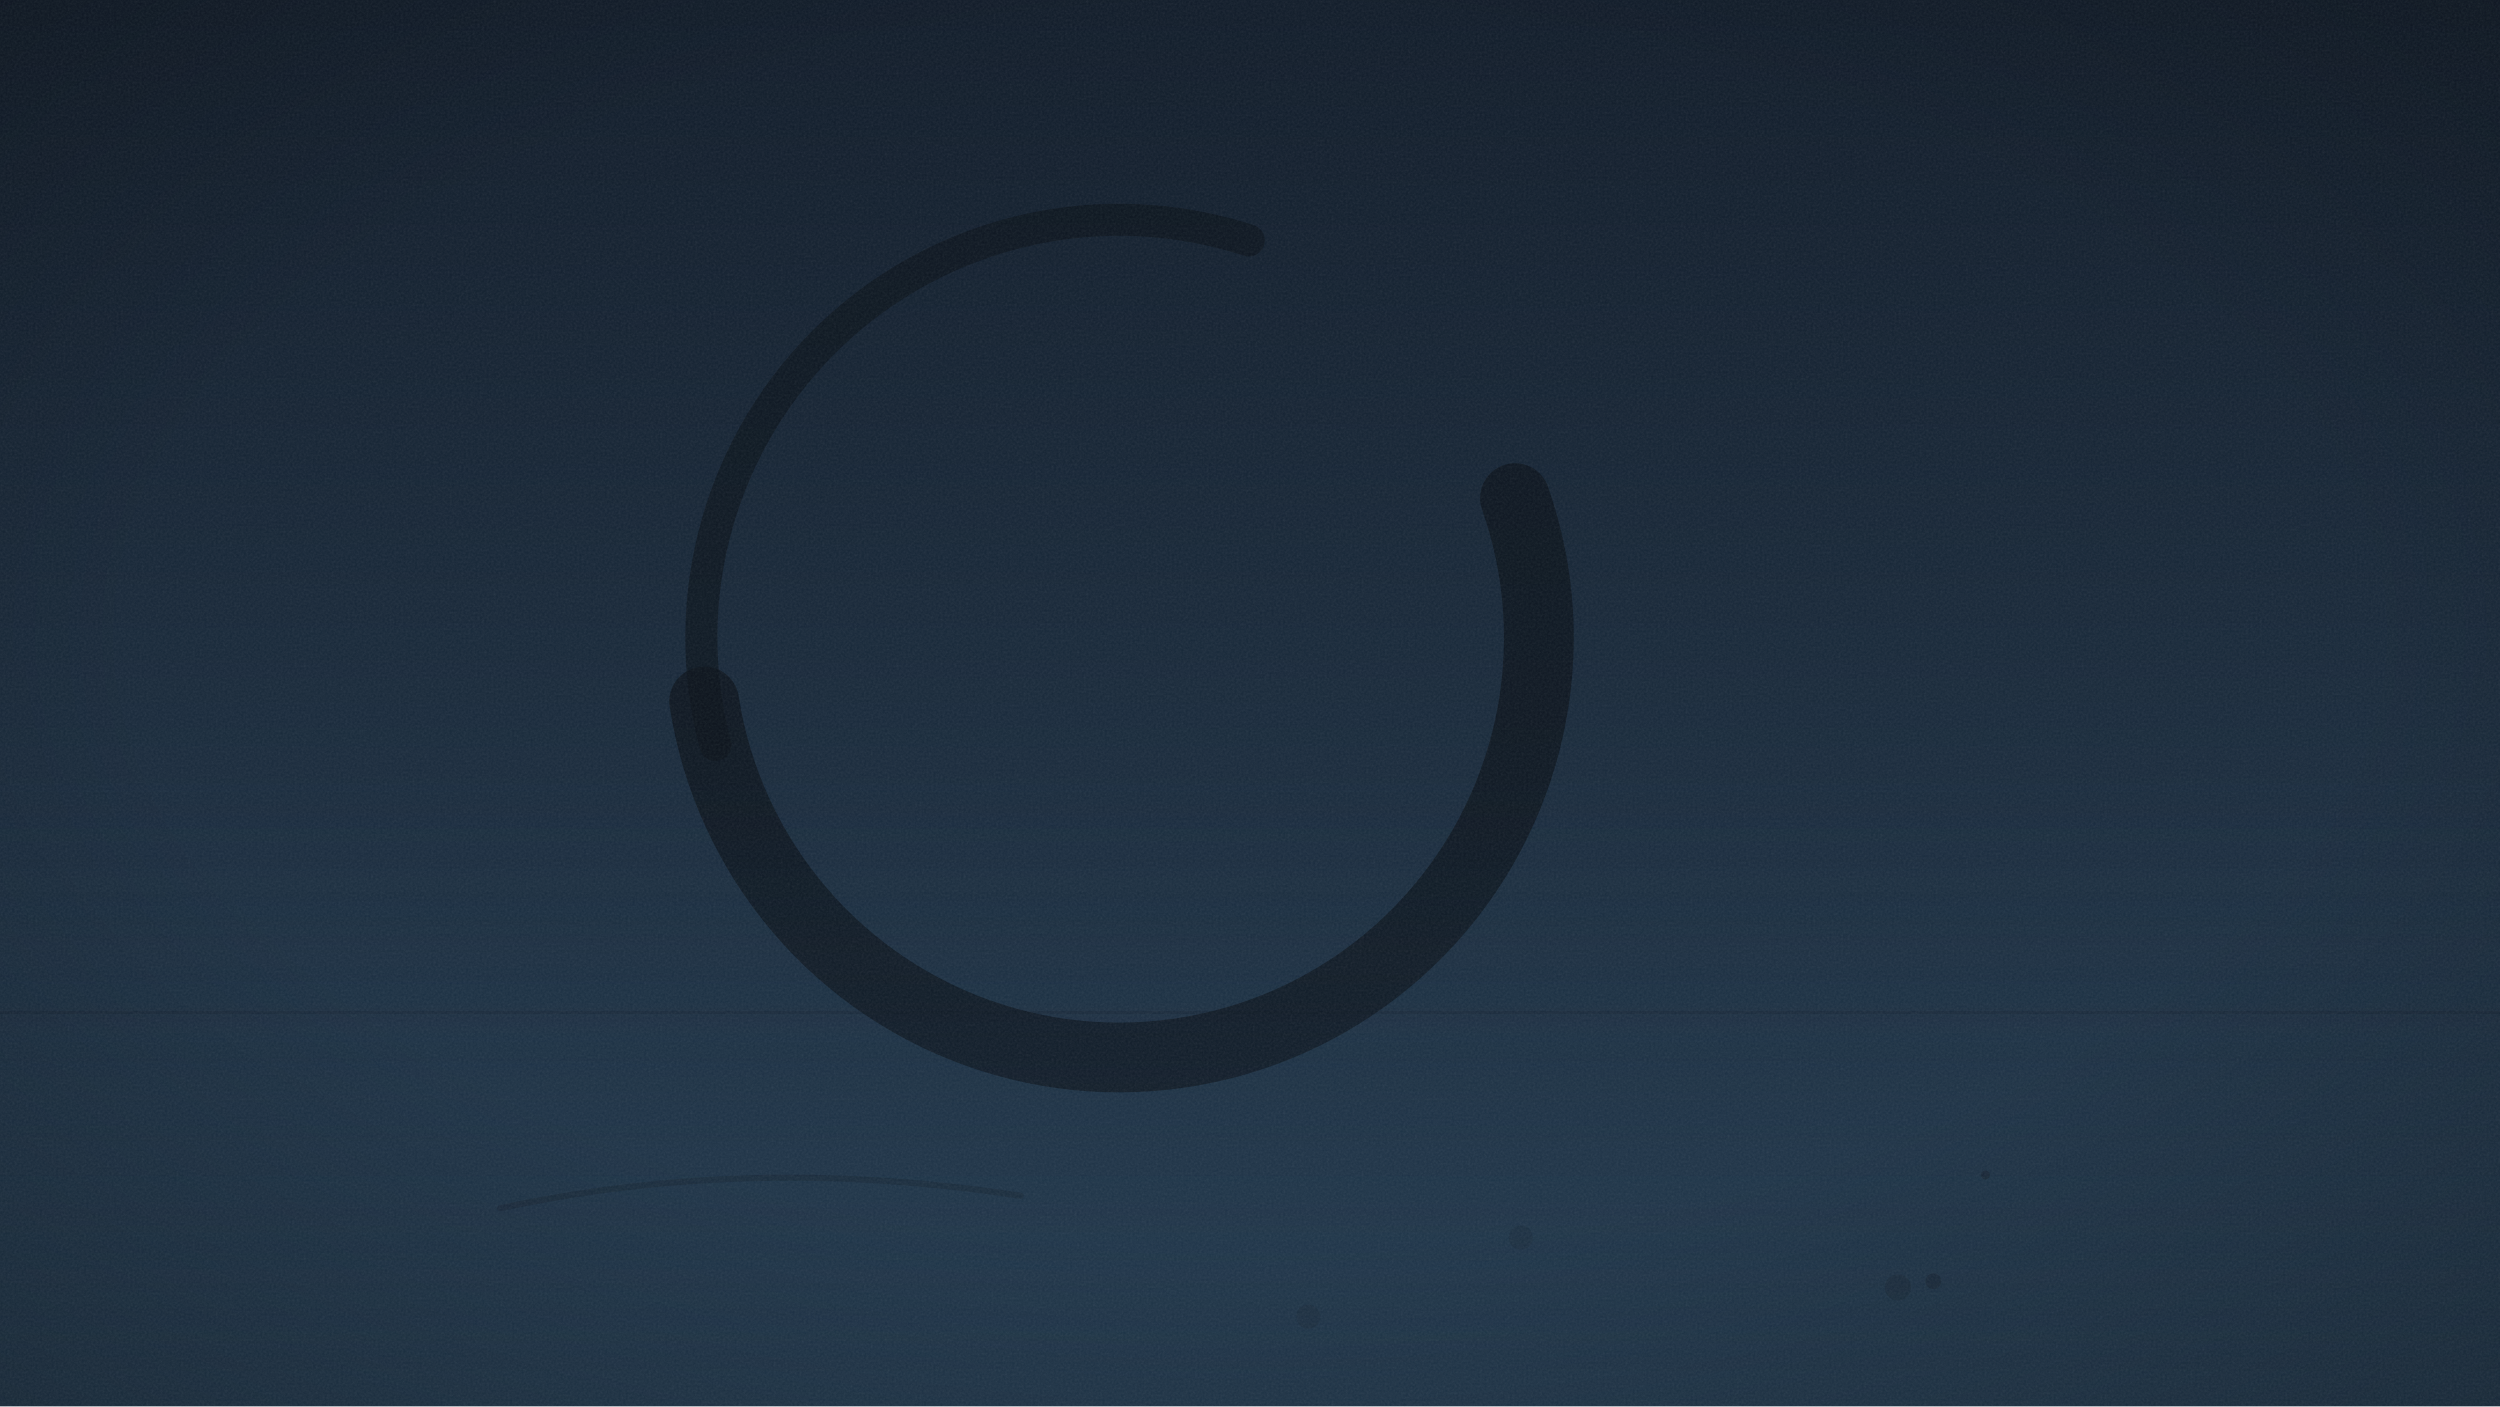
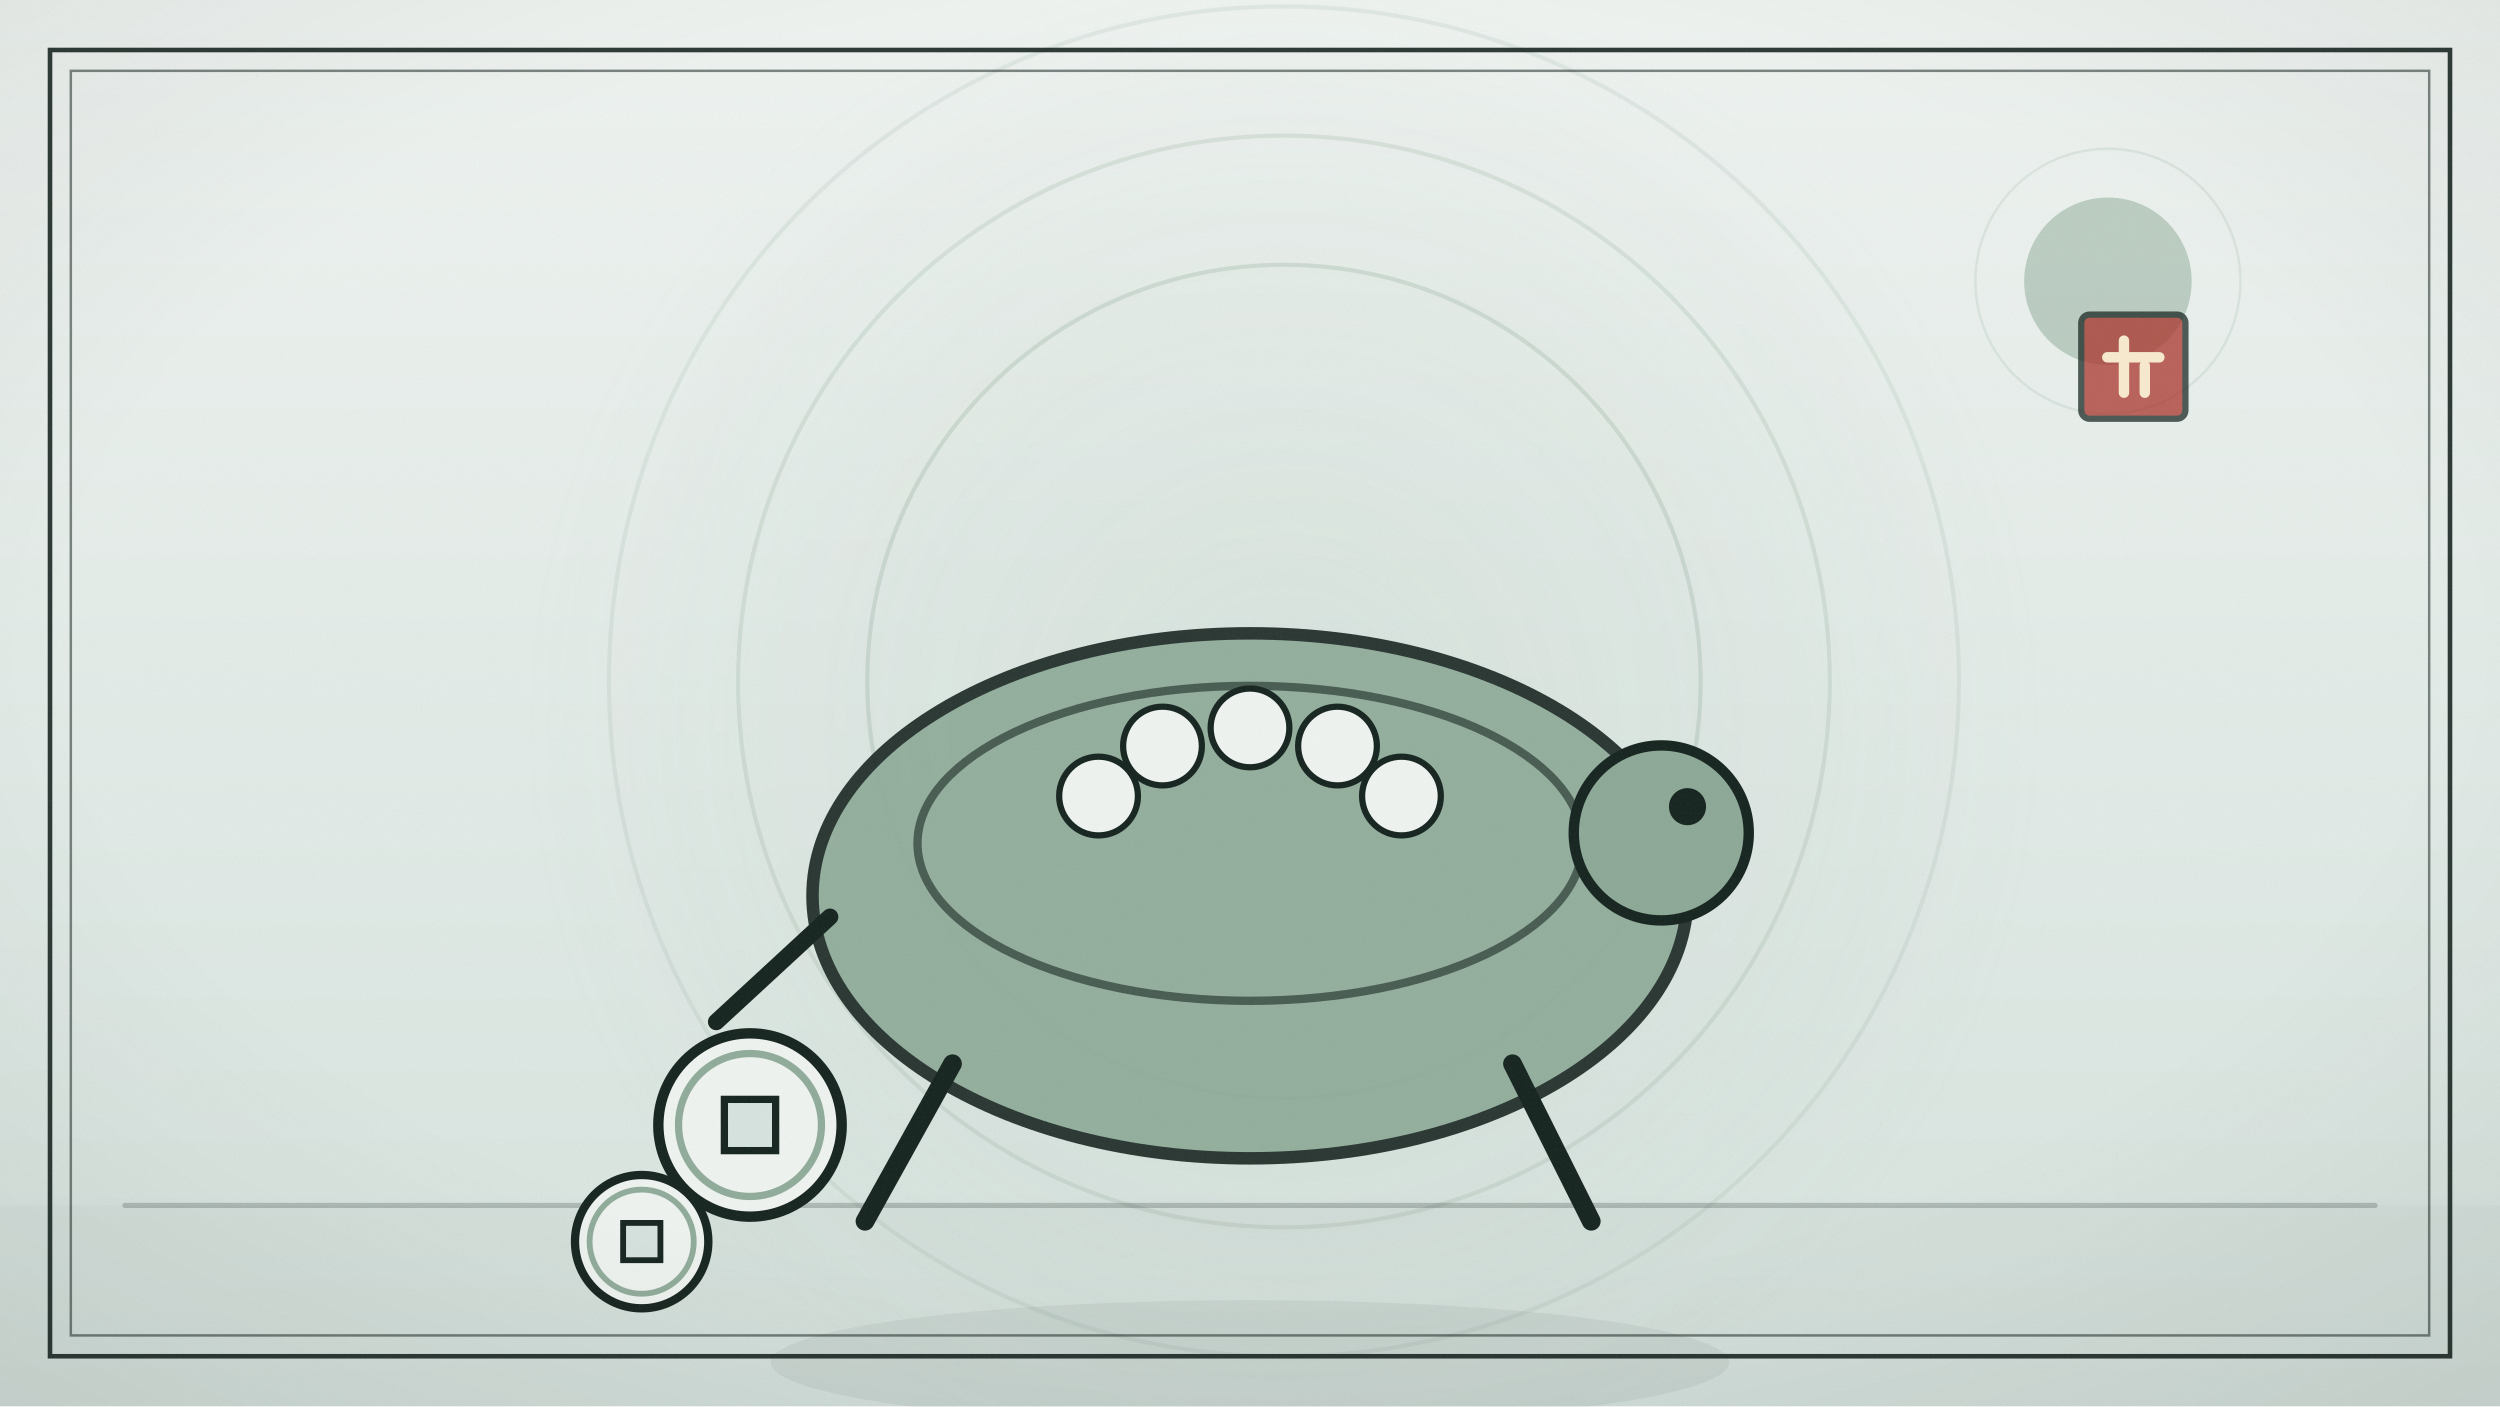
- <svg xmlns="http://www.w3.org/2000/svg" viewBox="0 0 1200 675" width="1200" height="675" role="img" aria-label="정운타임즈 동양풍 일러스트">
+ <svg xmlns="http://www.w3.org/2000/svg" viewBox="0 0 1200 675" width="1200" height="675" role="img" aria-label="정운타임즈 일러스트 · shop">
  <defs>
-     <linearGradient id="sky55002" x1="0" y1="0" x2="0" y2="1">
-       <stop offset="0" stop-color="#101b29" />
-       <stop offset="1" stop-color="#20374c" />
+     <linearGradient id="paper55002" x1="0" y1="0" x2="0" y2="1">
+       <stop offset="0" stop-color="#eef3f0" />
+       <stop offset="1" stop-color="#d6e2dd" />
    </linearGradient>
-     <radialGradient id="disc55002" cx="0.42" cy="0.38" r="0.62">
-       <stop offset="0" stop-color="#e6c078" stop-opacity="0.98" />
-       <stop offset="0.72" stop-color="#e6c078" stop-opacity="0.86" />
-       <stop offset="1" stop-color="#e6c078" stop-opacity="0.55" />
+     <radialGradient id="wash55002" cx="0.5" cy="0.5" r="0.5">
+       <stop offset="0" stop-color="#8ca896" stop-opacity="0.16" />
+       <stop offset="0.62" stop-color="#8ca896" stop-opacity="0.07" />
+       <stop offset="1" stop-color="#8ca896" stop-opacity="0" />
    </radialGradient>
-     <linearGradient id="mist55002" x1="0" y1="0" x2="0" y2="1">
-       <stop offset="0" stop-color="#7f97ab" stop-opacity="0" />
-       <stop offset="0.5" stop-color="#7f97ab" stop-opacity="0.38" />
-       <stop offset="1" stop-color="#7f97ab" stop-opacity="0" />
+     <linearGradient id="fade55002" x1="0" y1="0" x2="0" y2="1">
+       <stop offset="0" stop-color="#d6e2dd" stop-opacity="0" />
+       <stop offset="1" stop-color="#16241f" stop-opacity="0.10" />
    </linearGradient>
-     <linearGradient id="fade55002" x1="0" y1="0" x2="0" y2="1">
-       <stop offset="0" stop-color="#20374c" stop-opacity="0" />
-       <stop offset="1" stop-color="#20374c" stop-opacity="0.3" />
-     </linearGradient>
-     <radialGradient id="vig55002" cx="0.5" cy="0.45" r="0.8">
-       <stop offset="0.55" stop-color="#000" stop-opacity="0" />
-       <stop offset="1" stop-color="#000" stop-opacity="0.32" />
+     <radialGradient id="vig55002" cx="0.5" cy="0.46" r="0.78">
+       <stop offset="0.6" stop-color="#000" stop-opacity="0" />
+       <stop offset="1" stop-color="#000" stop-opacity="0.08" />
    </radialGradient>
    <filter id="grain55002" x="0" y="0" width="100%" height="100%">
-       <feTurbulence type="fractalNoise" baseFrequency="0.9" numOctaves="2" stitchTiles="stitch" />
+       <feTurbulence type="fractalNoise" baseFrequency="0.85" numOctaves="2" stitchTiles="stitch" />
      <feColorMatrix type="saturate" values="0" />
    </filter>
  </defs>
-   <rect width="1200" height="675" fill="url(#sky55002)" />
-   <path d="M0 486 h1200" stroke="#0a1119" stroke-width="1.4" opacity="0.18" />
-   <path d="M727.2 239.1 A 201.5 201.5 0 1 1 338.0 336.7" fill="none" stroke="#0a1119" stroke-width="33.5" stroke-linecap="round" opacity="0.72" />
-   <path d="M343.4 357.6 A 200.5 200.5 0 0 1 599.4 115.4" fill="none" stroke="#0a1119" stroke-width="15.4" stroke-linecap="round" opacity="0.648" />
-   <circle cx="730" cy="594" r="5.8" fill="#0a1119" opacity="0.18" />
-   <circle cx="928" cy="615" r="3.8" fill="#0a1119" opacity="0.32" />
-   <circle cx="911" cy="618" r="6.3" fill="#0a1119" opacity="0.22" />
-   <circle cx="953" cy="564" r="2.1" fill="#0a1119" opacity="0.36" />
-   <circle cx="628" cy="632" r="5.8" fill="#0a1119" opacity="0.17" />
-   <path d="M240 580 q 120 -26 250 -6" fill="none" stroke="#0a1119" stroke-width="3" stroke-linecap="round" opacity="0.25" />
-   <rect x="0" y="371" width="1200" height="304" fill="url(#fade55002)" />
+   <rect width="1200" height="675" fill="url(#paper55002)" />
+   <circle cx="616.3" cy="347.1" r="367.1" fill="url(#wash55002)" opacity="0.85" />
+   <circle cx="616.3" cy="327.1" r="200.0" fill="none" stroke="#8ca896" stroke-width="2" opacity="0.28" />
+   <circle cx="616.3" cy="327.1" r="262.0" fill="none" stroke="#8ca896" stroke-width="2" opacity="0.22" />
+   <circle cx="616.3" cy="327.1" r="324.0" fill="none" stroke="#8ca896" stroke-width="2" opacity="0.16" />
+   <line x1="60.0" y1="578.6" x2="1140.0" y2="578.6" stroke="#16241f" stroke-width="2.5" stroke-linecap="round" opacity="0.22" />
+   <rect x="0.0" y="578.6" width="1200.0" height="96.4" rx="0.0" fill="#16241f" stroke="ink" stroke-width="6" opacity="0.03" />
+   <circle cx="1011.8" cy="135.0" r="39.7" fill="#8ca896" stroke="#8ca896" stroke-width="1" opacity="0.5" />
+   <circle cx="1011.8" cy="135.0" r="63.6" fill="none" stroke="#8ca896" stroke-width="1.2" opacity="0.18" />
+   <ellipse cx="600.0" cy="654.0" rx="230.0" ry="29.9" fill="#16241f" stroke="none" stroke-width="0" opacity="0.06" />
+   <ellipse cx="600.0" cy="430.0" rx="210.0" ry="126.0" fill="#8ca896" stroke="#16241f" stroke-width="6" opacity="0.9" />
+   <ellipse cx="600.0" cy="404.8" rx="159.6" ry="75.6" fill="none" stroke="#16241f" stroke-width="4" opacity="0.6" />
+   <circle cx="527.3" cy="382.1" r="18.9" fill="#eef3f0" stroke="#16241f" stroke-width="3" />
+   <circle cx="558.0" cy="358.1" r="18.9" fill="#eef3f0" stroke="#16241f" stroke-width="3" />
+   <circle cx="600.0" cy="349.4" r="18.9" fill="#eef3f0" stroke="#16241f" stroke-width="3" />
+   <circle cx="642.0" cy="358.1" r="18.9" fill="#eef3f0" stroke="#16241f" stroke-width="3" />
+   <circle cx="672.7" cy="382.1" r="18.9" fill="#eef3f0" stroke="#16241f" stroke-width="3" />
+   <circle cx="797.4" cy="399.8" r="42.0" fill="#8ca896" stroke="#16241f" stroke-width="5" />
+   <circle cx="810.0" cy="387.2" r="8.4" fill="#16241f" stroke="#16241f" stroke-width="1" />
+   <path d="M 457.2 510.6 l -42.0 75.6" fill="none" stroke="#16241f" stroke-width="9" stroke-linecap="round" stroke-linejoin="round" />
+   <path d="M 726.0 510.6 l 37.8 75.6" fill="none" stroke="#16241f" stroke-width="9" stroke-linecap="round" stroke-linejoin="round" />
+   <path d="M 398.4 440.1 l -54.6 50.4" fill="none" stroke="#16241f" stroke-width="8" stroke-linecap="round" stroke-linejoin="round" />
+   <g transform="translate(1200 0) scale(-1 1)">
+     <circle cx="840.0" cy="540.0" r="44.0" fill="#eef3f0" stroke="#16241f" stroke-width="5" />
+     <circle cx="840.0" cy="540.0" r="34.3" fill="none" stroke="#8ca896" stroke-width="3.5" opacity="0.95" />
+     <rect x="827.7" y="527.7" width="24.6" height="24.6" rx="0.0" fill="#d6e2dd" stroke="#16241f" stroke-width="3.5" />
+     <circle cx="892.0" cy="596.0" r="32.0" fill="#eef3f0" stroke="#16241f" stroke-width="4" />
+     <circle cx="892.0" cy="596.0" r="25.0" fill="none" stroke="#8ca896" stroke-width="2.8" opacity="0.95" />
+     <rect x="883.0" y="587.0" width="17.9" height="17.9" rx="0.0" fill="#d6e2dd" stroke="#16241f" stroke-width="2.8" />
+   </g>
+   <rect x="999.0" y="151.0" width="50.0" height="50.0" rx="4.0" fill="#a8322a" stroke="#16241f" stroke-width="3" opacity="0.75" />
+   <line x1="1011.5" y1="171.5" x2="1036.5" y2="171.5" stroke="#f8e9cd" stroke-width="5.0" stroke-linecap="round" />
+   <line x1="1019.5" y1="163.5" x2="1019.5" y2="188.5" stroke="#f8e9cd" stroke-width="5.0" stroke-linecap="round" />
+   <line x1="1029.5" y1="175.5" x2="1029.5" y2="188.5" stroke="#f8e9cd" stroke-width="5.0" stroke-linecap="round" />
+   <rect x="24.0" y="24.0" width="1152.0" height="627.0" rx="0.0" fill="none" stroke="#16241f" stroke-width="2.2" opacity="0.9" />
+   <rect x="34.0" y="34.0" width="1132.0" height="607.0" rx="0.0" fill="none" stroke="#16241f" stroke-width="1.2" opacity="0.54" />
  <rect width="1200" height="675" fill="url(#vig55002)" />
-   <rect width="1200" height="675" filter="url(#grain55002)" opacity="0.1" />
+   <rect width="1200" height="675" filter="url(#grain55002)" opacity="0.055" />
</svg>
